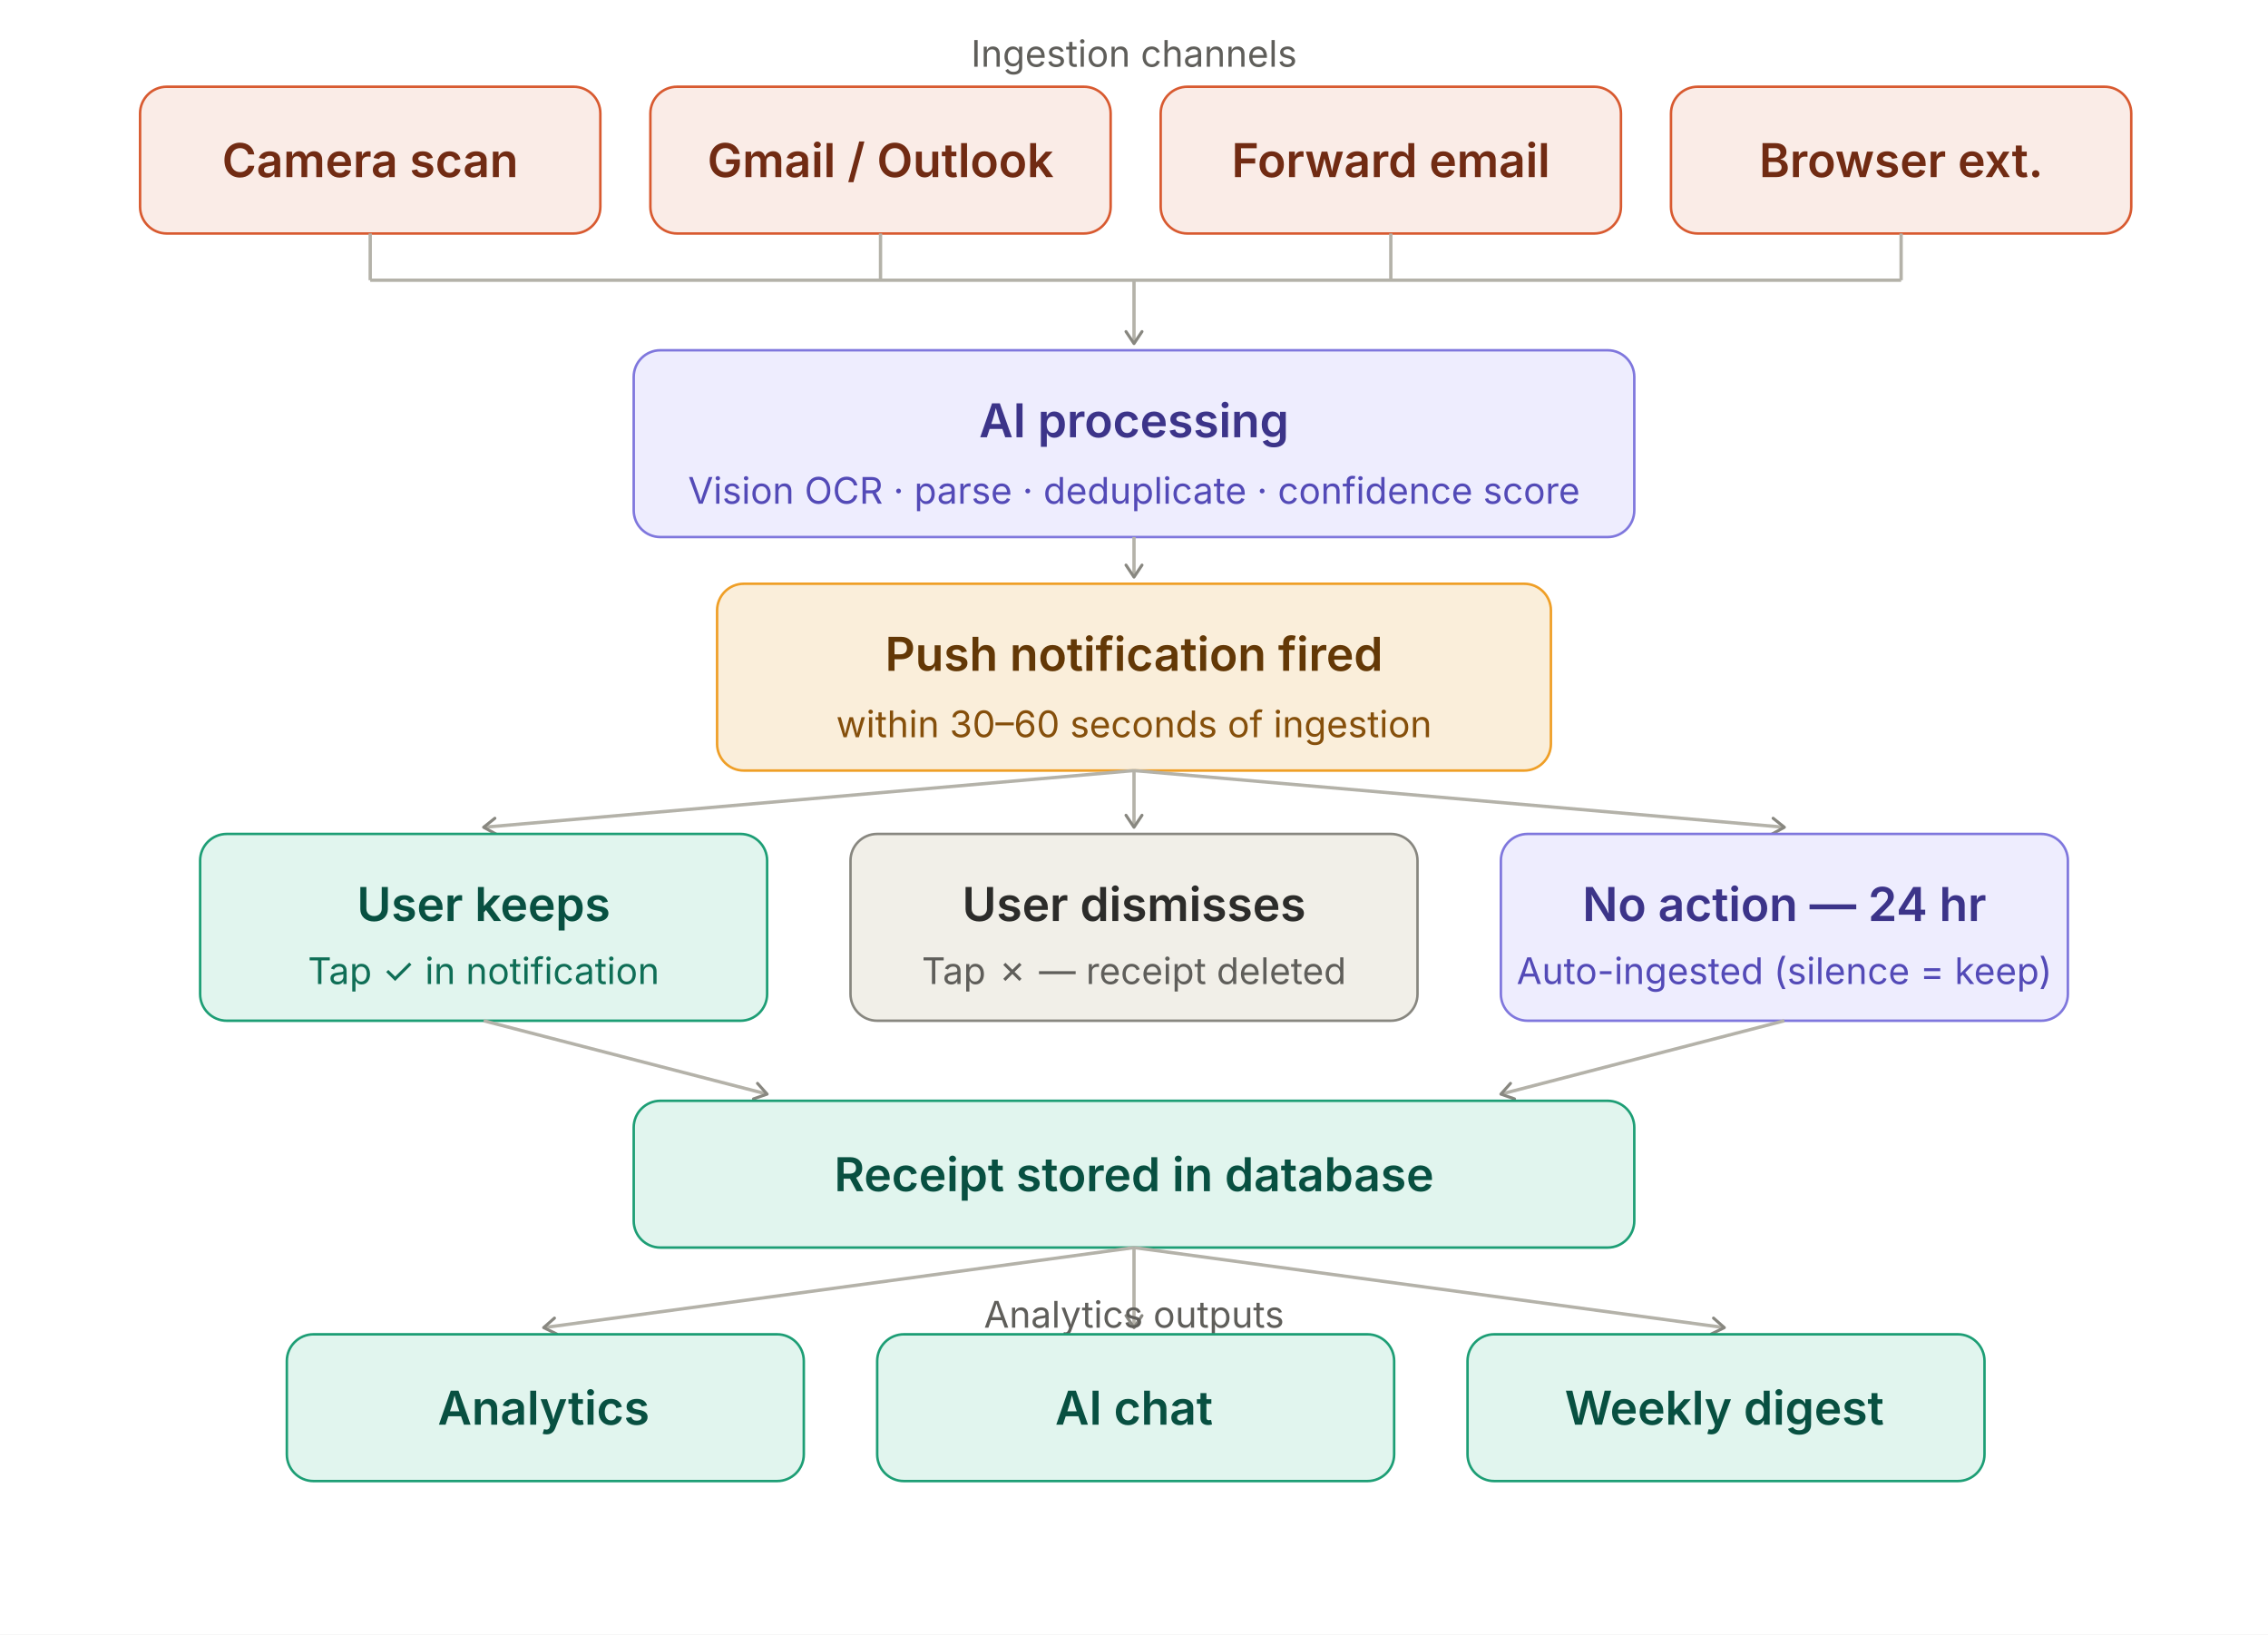
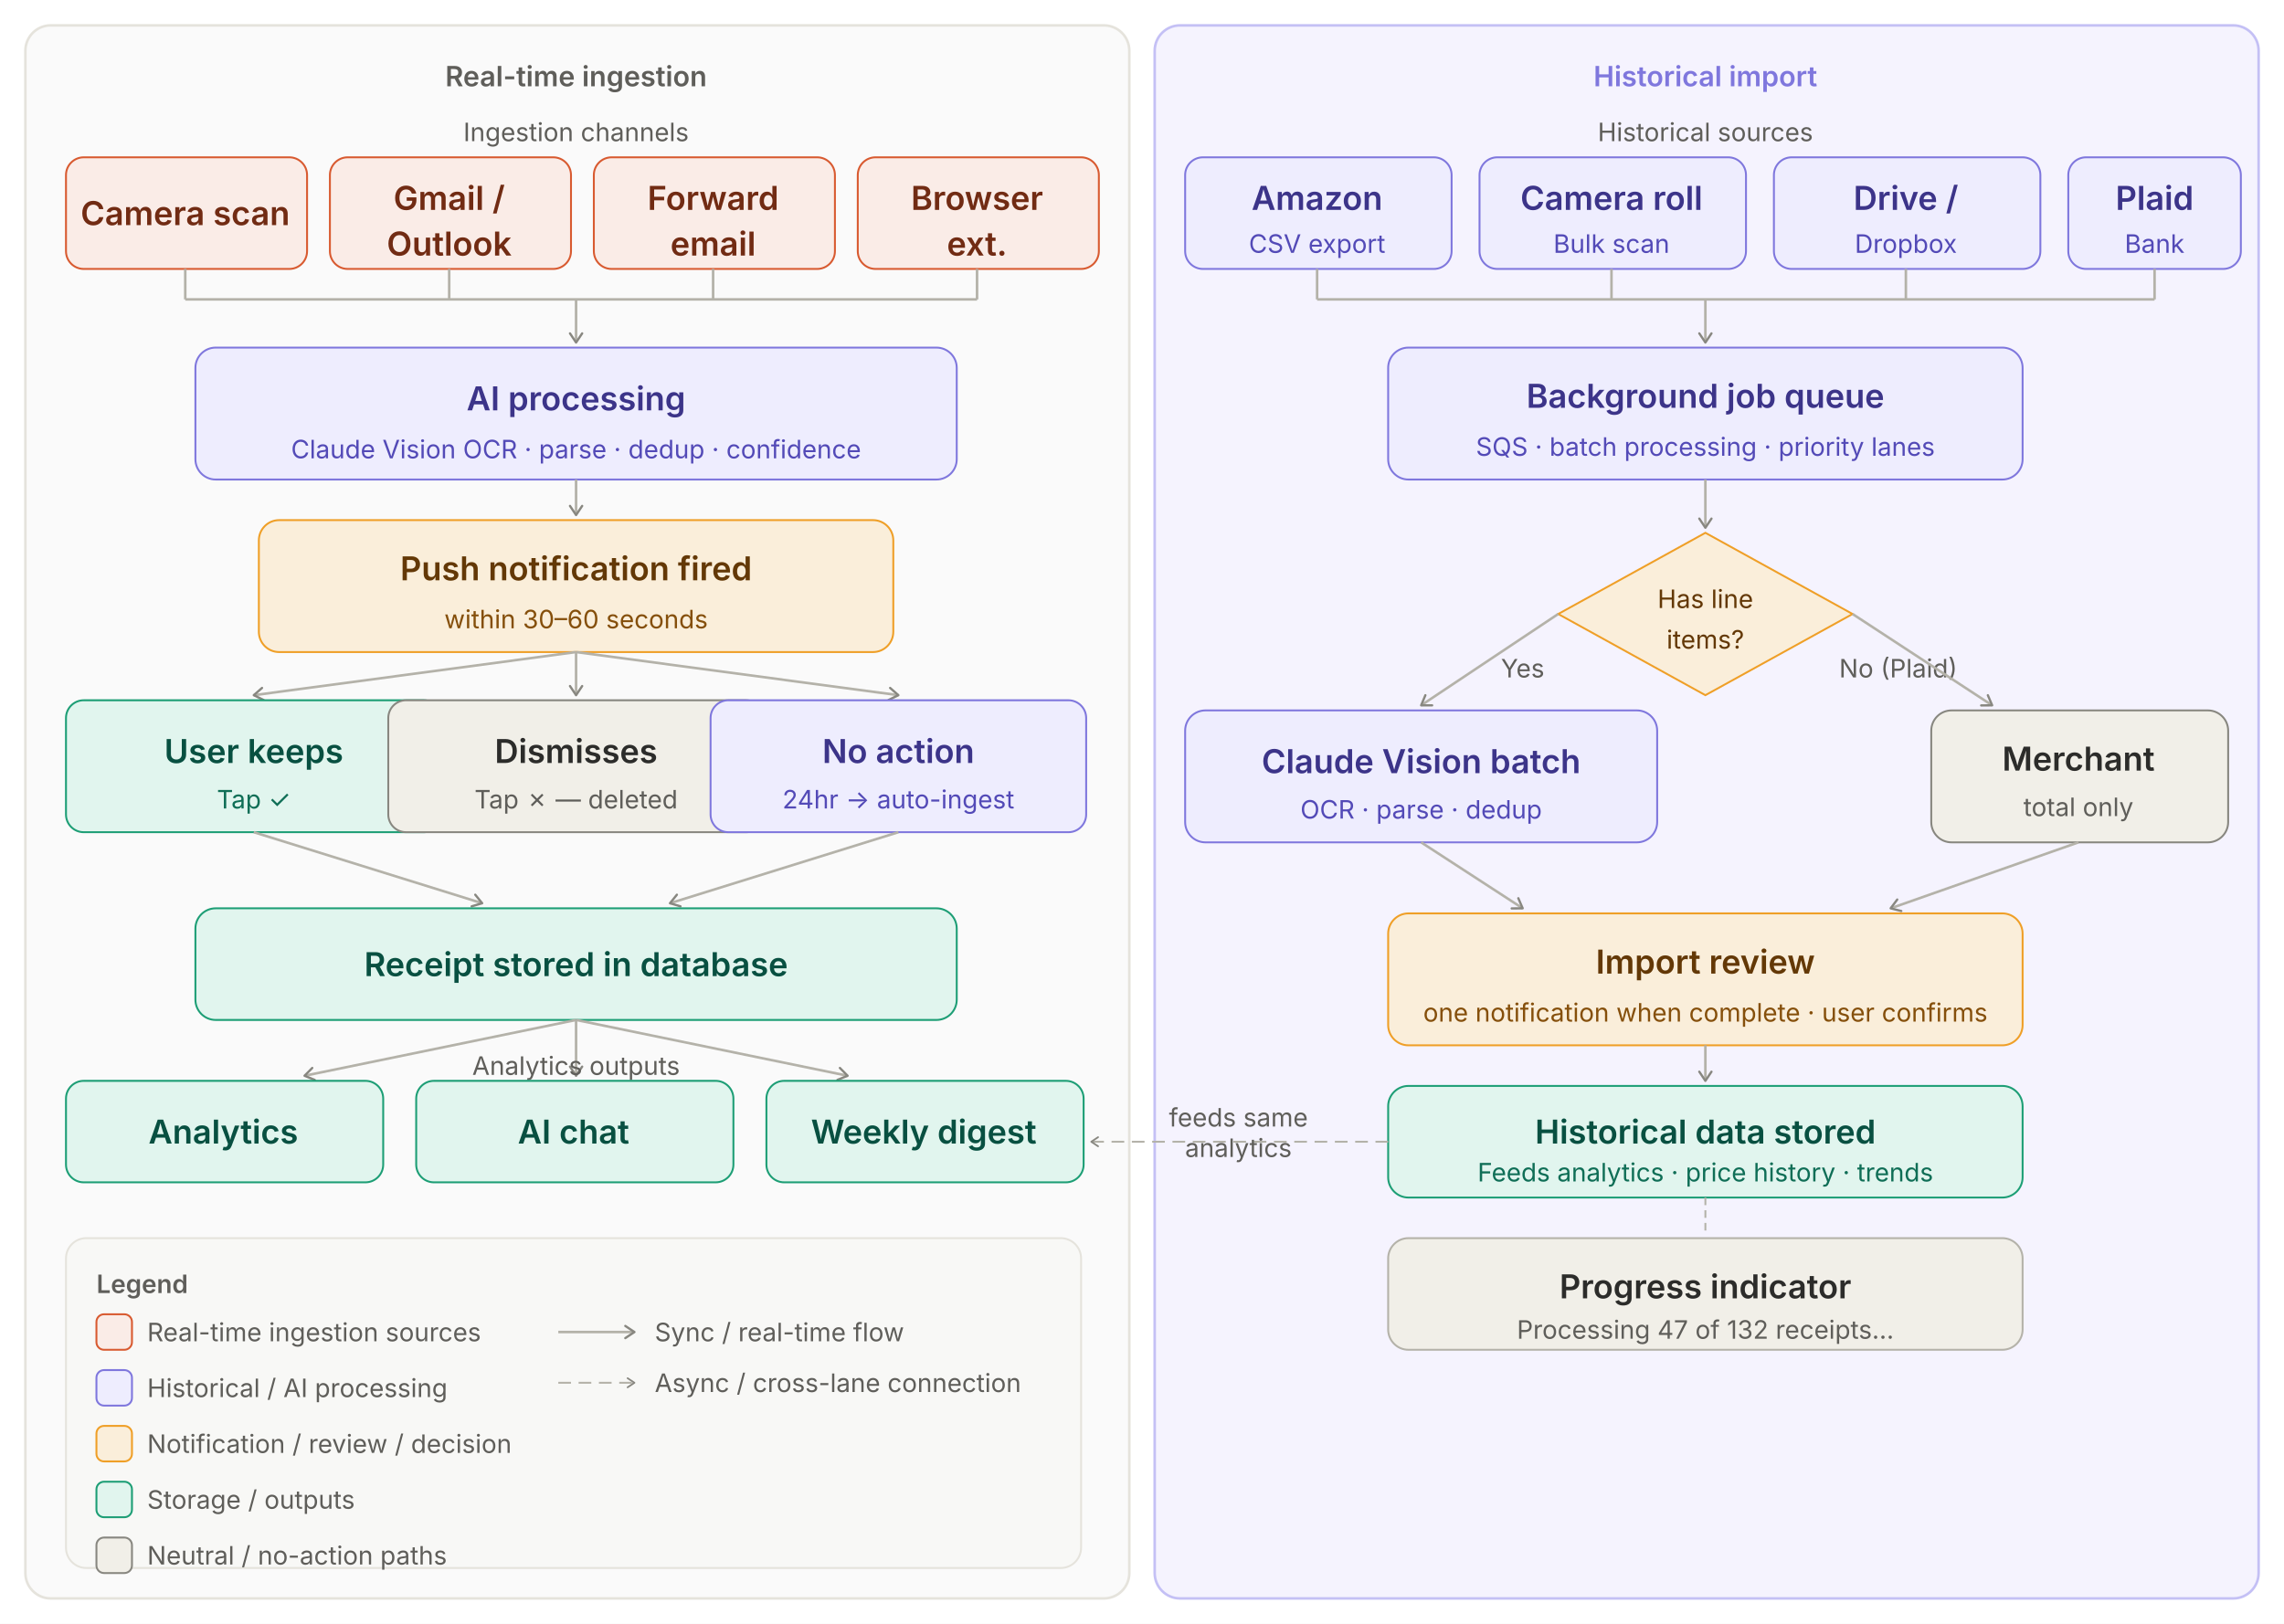
- <svg xmlns="http://www.w3.org/2000/svg" width="680" height="490" viewBox="0 0 680 490">
+ <svg xmlns="http://www.w3.org/2000/svg" width="900" height="640" viewBox="0 0 900 640">
  <defs>
    <marker id="arr" viewBox="0 0 10 10" refX="8" refY="5" markerWidth="6" markerHeight="6" orient="auto-start-reverse">
      <path d="M2 1L8 5L2 9" fill="none" stroke="#888780" stroke-width="1.5" stroke-linecap="round" stroke-linejoin="round" />
    </marker>
+     <marker id="arr-blue" viewBox="0 0 10 10" refX="8" refY="5" markerWidth="6" markerHeight="6" orient="auto-start-reverse">
+       <path d="M2 1L8 5L2 9" fill="none" stroke="#7F77DD" stroke-width="1.5" stroke-linecap="round" stroke-linejoin="round" />
+     </marker>
    <style>
      text { font-family: system-ui, -apple-system, BlinkMacSystemFont, "Segoe UI", sans-serif; }
-       .title { font-size: 14px; font-weight: 600; }
-       .sub   { font-size: 11px; }
-       .label { font-size: 11px; fill: #5F5E5A; }
+       .title  { font-size: 13px; font-weight: 600; }
+       .sub    { font-size: 10px; }
+       .label  { font-size: 10px; fill: #5F5E5A; }
+       .lane   { font-size: 11px; font-weight: 600; }
    </style>
  </defs>
-   <rect width="680" height="490" fill="#ffffff" />
-   <text class="label" x="340" y="16" text-anchor="middle" dominant-baseline="central">Ingestion channels</text>
-   <rect x="42" y="26" width="138" height="44" rx="8" fill="#FAECE7" stroke="#D85A30" stroke-width="0.75" />
-   <text class="title" x="111" y="48" text-anchor="middle" dominant-baseline="central" fill="#712B13">Camera scan</text>
-   <rect x="195" y="26" width="138" height="44" rx="8" fill="#FAECE7" stroke="#D85A30" stroke-width="0.75" />
-   <text class="title" x="264" y="48" text-anchor="middle" dominant-baseline="central" fill="#712B13">Gmail / Outlook</text>
-   <rect x="348" y="26" width="138" height="44" rx="8" fill="#FAECE7" stroke="#D85A30" stroke-width="0.75" />
-   <text class="title" x="417" y="48" text-anchor="middle" dominant-baseline="central" fill="#712B13">Forward email</text>
-   <rect x="501" y="26" width="138" height="44" rx="8" fill="#FAECE7" stroke="#D85A30" stroke-width="0.75" />
-   <text class="title" x="570" y="48" text-anchor="middle" dominant-baseline="central" fill="#712B13">Browser ext.</text>
-   <line x1="111" y1="70" x2="111" y2="84" stroke="#B4B2A9" stroke-width="1" />
-   <line x1="264" y1="70" x2="264" y2="84" stroke="#B4B2A9" stroke-width="1" />
-   <line x1="417" y1="70" x2="417" y2="84" stroke="#B4B2A9" stroke-width="1" />
-   <line x1="570" y1="70" x2="570" y2="84" stroke="#B4B2A9" stroke-width="1" />
-   <line x1="111" y1="84" x2="570" y2="84" stroke="#B4B2A9" stroke-width="1" />
-   <line x1="340" y1="84" x2="340" y2="103" stroke="#B4B2A9" stroke-width="1" marker-end="url(#arr)" />
-   <rect x="190" y="105" width="300" height="56" rx="8" fill="#EEEDFE" stroke="#7F77DD" stroke-width="0.75" />
-   <text class="title" x="340" y="126" text-anchor="middle" dominant-baseline="central" fill="#3C3489">AI processing</text>
-   <text class="sub" x="340" y="147" text-anchor="middle" dominant-baseline="central" fill="#534AB7">Vision OCR · parse · deduplicate · confidence score</text>
-   <line x1="340" y1="161" x2="340" y2="173" stroke="#B4B2A9" stroke-width="1" marker-end="url(#arr)" />
-   <rect x="215" y="175" width="250" height="56" rx="8" fill="#FAEEDA" stroke="#EF9F27" stroke-width="0.75" />
-   <text class="title" x="340" y="196" text-anchor="middle" dominant-baseline="central" fill="#633806">Push notification fired</text>
-   <text class="sub" x="340" y="217" text-anchor="middle" dominant-baseline="central" fill="#854F0B">within 30–60 seconds of ingestion</text>
-   <line x1="340" y1="231" x2="145" y2="248" stroke="#B4B2A9" stroke-width="1" marker-end="url(#arr)" />
-   <line x1="340" y1="231" x2="340" y2="248" stroke="#B4B2A9" stroke-width="1" marker-end="url(#arr)" />
-   <line x1="340" y1="231" x2="535" y2="248" stroke="#B4B2A9" stroke-width="1" marker-end="url(#arr)" />
-   <rect x="60" y="250" width="170" height="56" rx="8" fill="#E1F5EE" stroke="#1D9E75" stroke-width="0.75" />
-   <text class="title" x="145" y="271" text-anchor="middle" dominant-baseline="central" fill="#085041">User keeps</text>
-   <text class="sub" x="145" y="291" text-anchor="middle" dominant-baseline="central" fill="#0F6E56">Tap ✓ in notification</text>
-   <rect x="255" y="250" width="170" height="56" rx="8" fill="#F1EFE8" stroke="#888780" stroke-width="0.75" />
-   <text class="title" x="340" y="271" text-anchor="middle" dominant-baseline="central" fill="#2C2C2A">User dismisses</text>
-   <text class="sub" x="340" y="291" text-anchor="middle" dominant-baseline="central" fill="#5F5E5A">Tap ✗ — receipt deleted</text>
-   <rect x="450" y="250" width="170" height="56" rx="8" fill="#EEEDFE" stroke="#7F77DD" stroke-width="0.75" />
-   <text class="title" x="535" y="271" text-anchor="middle" dominant-baseline="central" fill="#3C3489">No action — 24 hr</text>
-   <text class="sub" x="535" y="291" text-anchor="middle" dominant-baseline="central" fill="#534AB7">Auto-ingested (silence = keep)</text>
-   <line x1="145" y1="306" x2="230" y2="328" stroke="#B4B2A9" stroke-width="1" marker-end="url(#arr)" />
-   <line x1="535" y1="306" x2="450" y2="328" stroke="#B4B2A9" stroke-width="1" marker-end="url(#arr)" />
-   <rect x="190" y="330" width="300" height="44" rx="8" fill="#E1F5EE" stroke="#1D9E75" stroke-width="0.75" />
-   <text class="title" x="340" y="352" text-anchor="middle" dominant-baseline="central" fill="#085041">Receipt stored in database</text>
-   <line x1="340" y1="374" x2="163" y2="398" stroke="#B4B2A9" stroke-width="1" marker-end="url(#arr)" />
-   <line x1="340" y1="374" x2="340" y2="398" stroke="#B4B2A9" stroke-width="1" marker-end="url(#arr)" />
-   <line x1="340" y1="374" x2="517" y2="398" stroke="#B4B2A9" stroke-width="1" marker-end="url(#arr)" />
-   <text class="label" x="340" y="394" text-anchor="middle" dominant-baseline="central">Analytics outputs</text>
-   <rect x="86" y="400" width="155" height="44" rx="8" fill="#E1F5EE" stroke="#1D9E75" stroke-width="0.75" />
-   <text class="title" x="163" y="422" text-anchor="middle" dominant-baseline="central" fill="#085041">Analytics</text>
-   <rect x="263" y="400" width="155" height="44" rx="8" fill="#E1F5EE" stroke="#1D9E75" stroke-width="0.75" />
-   <text class="title" x="340" y="422" text-anchor="middle" dominant-baseline="central" fill="#085041">AI chat</text>
-   <rect x="440" y="400" width="155" height="44" rx="8" fill="#E1F5EE" stroke="#1D9E75" stroke-width="0.75" />
-   <text class="title" x="517" y="422" text-anchor="middle" dominant-baseline="central" fill="#085041">Weekly digest</text>
+   <rect width="900" height="640" fill="#ffffff" />
+   <rect x="10" y="10" width="435" height="620" rx="10" fill="#FAFAFA" stroke="#E5E3DC" stroke-width="1" />
+   <rect x="455" y="10" width="435" height="620" rx="10" fill="#F5F3FE" stroke="#C4C0F5" stroke-width="1" />
+   <text class="lane" x="227" y="30" text-anchor="middle" dominant-baseline="central" fill="#5F5E5A">Real-time ingestion</text>
+   <text class="lane" x="672" y="30" text-anchor="middle" dominant-baseline="central" fill="#7F77DD">Historical import</text>
+   <text class="label" x="227" y="52" text-anchor="middle" dominant-baseline="central">Ingestion channels</text>
+   <rect x="26" y="62" width="95" height="44" rx="7" fill="#FAECE7" stroke="#D85A30" stroke-width="0.75" />
+   <text class="title" x="73" y="84" text-anchor="middle" dominant-baseline="central" fill="#712B13">Camera scan</text>
+   <rect x="130" y="62" width="95" height="44" rx="7" fill="#FAECE7" stroke="#D85A30" stroke-width="0.75" />
+   <text class="title" x="177" y="78" text-anchor="middle" dominant-baseline="central" fill="#712B13">Gmail /</text>
+   <text class="title" x="177" y="96" text-anchor="middle" dominant-baseline="central" fill="#712B13">Outlook</text>
+   <rect x="234" y="62" width="95" height="44" rx="7" fill="#FAECE7" stroke="#D85A30" stroke-width="0.75" />
+   <text class="title" x="281" y="78" text-anchor="middle" dominant-baseline="central" fill="#712B13">Forward</text>
+   <text class="title" x="281" y="96" text-anchor="middle" dominant-baseline="central" fill="#712B13">email</text>
+   <rect x="338" y="62" width="95" height="44" rx="7" fill="#FAECE7" stroke="#D85A30" stroke-width="0.75" />
+   <text class="title" x="385" y="78" text-anchor="middle" dominant-baseline="central" fill="#712B13">Browser</text>
+   <text class="title" x="385" y="96" text-anchor="middle" dominant-baseline="central" fill="#712B13">ext.</text>
+   <line x1="73" y1="106" x2="73" y2="118" stroke="#B4B2A9" stroke-width="1" />
+   <line x1="177" y1="106" x2="177" y2="118" stroke="#B4B2A9" stroke-width="1" />
+   <line x1="281" y1="106" x2="281" y2="118" stroke="#B4B2A9" stroke-width="1" />
+   <line x1="385" y1="106" x2="385" y2="118" stroke="#B4B2A9" stroke-width="1" />
+   <line x1="73" y1="118" x2="385" y2="118" stroke="#B4B2A9" stroke-width="1" />
+   <line x1="227" y1="118" x2="227" y2="135" stroke="#B4B2A9" stroke-width="1" marker-end="url(#arr)" />
+   <rect x="77" y="137" width="300" height="52" rx="8" fill="#EEEDFE" stroke="#7F77DD" stroke-width="0.75" />
+   <text class="title" x="227" y="157" text-anchor="middle" dominant-baseline="central" fill="#3C3489">AI processing</text>
+   <text class="sub" x="227" y="177" text-anchor="middle" dominant-baseline="central" fill="#534AB7">Claude Vision OCR · parse · dedup · confidence</text>
+   <line x1="227" y1="189" x2="227" y2="203" stroke="#B4B2A9" stroke-width="1" marker-end="url(#arr)" />
+   <rect x="102" y="205" width="250" height="52" rx="8" fill="#FAEEDA" stroke="#EF9F27" stroke-width="0.75" />
+   <text class="title" x="227" y="224" text-anchor="middle" dominant-baseline="central" fill="#633806">Push notification fired</text>
+   <text class="sub" x="227" y="244" text-anchor="middle" dominant-baseline="central" fill="#854F0B">within 30–60 seconds</text>
+   <line x1="227" y1="257" x2="100" y2="274" stroke="#B4B2A9" stroke-width="1" marker-end="url(#arr)" />
+   <line x1="227" y1="257" x2="227" y2="274" stroke="#B4B2A9" stroke-width="1" marker-end="url(#arr)" />
+   <line x1="227" y1="257" x2="354" y2="274" stroke="#B4B2A9" stroke-width="1" marker-end="url(#arr)" />
+   <rect x="26" y="276" width="148" height="52" rx="7" fill="#E1F5EE" stroke="#1D9E75" stroke-width="0.75" />
+   <text class="title" x="100" y="296" text-anchor="middle" dominant-baseline="central" fill="#085041">User keeps</text>
+   <text class="sub" x="100" y="315" text-anchor="middle" dominant-baseline="central" fill="#0F6E56">Tap ✓</text>
+   <rect x="153" y="276" width="148" height="52" rx="7" fill="#F1EFE8" stroke="#888780" stroke-width="0.75" />
+   <text class="title" x="227" y="296" text-anchor="middle" dominant-baseline="central" fill="#2C2C2A">Dismisses</text>
+   <text class="sub" x="227" y="315" text-anchor="middle" dominant-baseline="central" fill="#5F5E5A">Tap ✗ — deleted</text>
+   <rect x="280" y="276" width="148" height="52" rx="7" fill="#EEEDFE" stroke="#7F77DD" stroke-width="0.75" />
+   <text class="title" x="354" y="296" text-anchor="middle" dominant-baseline="central" fill="#3C3489">No action</text>
+   <text class="sub" x="354" y="315" text-anchor="middle" dominant-baseline="central" fill="#534AB7">24hr → auto-ingest</text>
+   <line x1="100" y1="328" x2="190" y2="356" stroke="#B4B2A9" stroke-width="1" marker-end="url(#arr)" />
+   <line x1="354" y1="328" x2="264" y2="356" stroke="#B4B2A9" stroke-width="1" marker-end="url(#arr)" />
+   <rect x="77" y="358" width="300" height="44" rx="8" fill="#E1F5EE" stroke="#1D9E75" stroke-width="0.75" />
+   <text class="title" x="227" y="380" text-anchor="middle" dominant-baseline="central" fill="#085041">Receipt stored in database</text>
+   <line x1="227" y1="402" x2="120" y2="424" stroke="#B4B2A9" stroke-width="1" marker-end="url(#arr)" />
+   <line x1="227" y1="402" x2="227" y2="424" stroke="#B4B2A9" stroke-width="1" marker-end="url(#arr)" />
+   <line x1="227" y1="402" x2="334" y2="424" stroke="#B4B2A9" stroke-width="1" marker-end="url(#arr)" />
+   <text class="label" x="227" y="420" text-anchor="middle" dominant-baseline="central">Analytics outputs</text>
+   <rect x="26" y="426" width="125" height="40" rx="7" fill="#E1F5EE" stroke="#1D9E75" stroke-width="0.75" />
+   <text class="title" x="88" y="446" text-anchor="middle" dominant-baseline="central" fill="#085041">Analytics</text>
+   <rect x="164" y="426" width="125" height="40" rx="7" fill="#E1F5EE" stroke="#1D9E75" stroke-width="0.75" />
+   <text class="title" x="226" y="446" text-anchor="middle" dominant-baseline="central" fill="#085041">AI chat</text>
+   <rect x="302" y="426" width="125" height="40" rx="7" fill="#E1F5EE" stroke="#1D9E75" stroke-width="0.75" />
+   <text class="title" x="364" y="446" text-anchor="middle" dominant-baseline="central" fill="#085041">Weekly digest</text>
+   <text class="label" x="672" y="52" text-anchor="middle" dominant-baseline="central">Historical sources</text>
+   <rect x="467" y="62" width="105" height="44" rx="7" fill="#EEEDFE" stroke="#7F77DD" stroke-width="0.75" />
+   <text class="title" x="519" y="78" text-anchor="middle" dominant-baseline="central" fill="#3C3489">Amazon</text>
+   <text class="sub" x="519" y="96" text-anchor="middle" dominant-baseline="central" fill="#534AB7">CSV export</text>
+   <rect x="583" y="62" width="105" height="44" rx="7" fill="#EEEDFE" stroke="#7F77DD" stroke-width="0.75" />
+   <text class="title" x="635" y="78" text-anchor="middle" dominant-baseline="central" fill="#3C3489">Camera roll</text>
+   <text class="sub" x="635" y="96" text-anchor="middle" dominant-baseline="central" fill="#534AB7">Bulk scan</text>
+   <rect x="699" y="62" width="105" height="44" rx="7" fill="#EEEDFE" stroke="#7F77DD" stroke-width="0.75" />
+   <text class="title" x="751" y="78" text-anchor="middle" dominant-baseline="central" fill="#3C3489">Drive /</text>
+   <text class="sub" x="751" y="96" text-anchor="middle" dominant-baseline="central" fill="#534AB7">Dropbox</text>
+   <rect x="815" y="62" width="68" height="44" rx="7" fill="#EEEDFE" stroke="#7F77DD" stroke-width="0.75" />
+   <text class="title" x="849" y="78" text-anchor="middle" dominant-baseline="central" fill="#3C3489">Plaid</text>
+   <text class="sub" x="849" y="96" text-anchor="middle" dominant-baseline="central" fill="#534AB7">Bank</text>
+   <line x1="519" y1="106" x2="519" y2="118" stroke="#B4B2A9" stroke-width="1" />
+   <line x1="635" y1="106" x2="635" y2="118" stroke="#B4B2A9" stroke-width="1" />
+   <line x1="751" y1="106" x2="751" y2="118" stroke="#B4B2A9" stroke-width="1" />
+   <line x1="849" y1="106" x2="849" y2="118" stroke="#B4B2A9" stroke-width="1" />
+   <line x1="519" y1="118" x2="849" y2="118" stroke="#B4B2A9" stroke-width="1" />
+   <line x1="672" y1="118" x2="672" y2="135" stroke="#B4B2A9" stroke-width="1" marker-end="url(#arr)" />
+   <rect x="547" y="137" width="250" height="52" rx="8" fill="#EEEDFE" stroke="#7F77DD" stroke-width="0.75" />
+   <text class="title" x="672" y="156" text-anchor="middle" dominant-baseline="central" fill="#3C3489">Background job queue</text>
+   <text class="sub" x="672" y="176" text-anchor="middle" dominant-baseline="central" fill="#534AB7">SQS · batch processing · priority lanes</text>
+   <line x1="672" y1="189" x2="672" y2="208" stroke="#B4B2A9" stroke-width="1" marker-end="url(#arr)" />
+   <polygon points="672,210 730,242 672,274 614,242" fill="#FAEEDA" stroke="#EF9F27" stroke-width="0.75" />
+   <text class="sub" x="672" y="236" text-anchor="middle" dominant-baseline="central" fill="#633806">Has line</text>
+   <text class="sub" x="672" y="252" text-anchor="middle" dominant-baseline="central" fill="#633806">items?</text>
+   <text class="label" x="600" y="267" text-anchor="middle" fill="#5F5E5A">Yes</text>
+   <line x1="614" y1="242" x2="560" y2="278" stroke="#B4B2A9" stroke-width="1" marker-end="url(#arr)" />
+   <text class="label" x="748" y="267" text-anchor="middle" fill="#5F5E5A">No (Plaid)</text>
+   <line x1="730" y1="242" x2="785" y2="278" stroke="#B4B2A9" stroke-width="1" marker-end="url(#arr)" />
+   <rect x="467" y="280" width="186" height="52" rx="8" fill="#EEEDFE" stroke="#7F77DD" stroke-width="0.75" />
+   <text class="title" x="560" y="300" text-anchor="middle" dominant-baseline="central" fill="#3C3489">Claude Vision batch</text>
+   <text class="sub" x="560" y="319" text-anchor="middle" dominant-baseline="central" fill="#534AB7">OCR · parse · dedup</text>
+   <rect x="761" y="280" width="117" height="52" rx="8" fill="#F1EFE8" stroke="#888780" stroke-width="0.75" />
+   <text class="title" x="819" y="299" text-anchor="middle" dominant-baseline="central" fill="#2C2C2A">Merchant</text>
+   <text class="sub" x="819" y="318" text-anchor="middle" dominant-baseline="central" fill="#5F5E5A">total only</text>
+   <line x1="560" y1="332" x2="600" y2="358" stroke="#B4B2A9" stroke-width="1" marker-end="url(#arr)" />
+   <line x1="819" y1="332" x2="745" y2="358" stroke="#B4B2A9" stroke-width="1" marker-end="url(#arr)" />
+   <rect x="547" y="360" width="250" height="52" rx="8" fill="#FAEEDA" stroke="#EF9F27" stroke-width="0.75" />
+   <text class="title" x="672" y="379" text-anchor="middle" dominant-baseline="central" fill="#633806">Import review</text>
+   <text class="sub" x="672" y="399" text-anchor="middle" dominant-baseline="central" fill="#854F0B">one notification when complete · user confirms</text>
+   <line x1="672" y1="412" x2="672" y2="426" stroke="#B4B2A9" stroke-width="1" marker-end="url(#arr)" />
+   <rect x="547" y="428" width="250" height="44" rx="8" fill="#E1F5EE" stroke="#1D9E75" stroke-width="0.75" />
+   <text class="title" x="672" y="446" text-anchor="middle" dominant-baseline="central" fill="#085041">Historical data stored</text>
+   <text class="sub" x="672" y="462" text-anchor="middle" dominant-baseline="central" fill="#0F6E56">Feeds analytics · price history · trends</text>
+   <line x1="547" y1="450" x2="430" y2="450" stroke="#B4B2A9" stroke-width="0.75" stroke-dasharray="5 3" marker-end="url(#arr)" />
+   <text class="label" x="488" y="444" text-anchor="middle" fill="#5F5E5A">feeds same</text>
+   <text class="label" x="488" y="456" text-anchor="middle" fill="#5F5E5A">analytics</text>
+   <rect x="547" y="488" width="250" height="44" rx="8" fill="#F1EFE8" stroke="#B4B2A9" stroke-width="0.75" />
+   <text class="title" x="672" y="507" text-anchor="middle" dominant-baseline="central" fill="#2C2C2A">Progress indicator</text>
+   <text class="sub" x="672" y="524" text-anchor="middle" dominant-baseline="central" fill="#5F5E5A">Processing 47 of 132 receipts…</text>
+   <line x1="672" y1="472" x2="672" y2="486" stroke="#B4B2A9" stroke-width="0.75" stroke-dasharray="3 2" />
+   <rect x="26" y="488" width="400" height="130" rx="8" fill="#F8F8F6" stroke="#E5E3DC" stroke-width="0.75" />
+   <text class="label" x="38" y="506" dominant-baseline="central" font-weight="600">Legend</text>
+   <rect x="38" y="518" width="14" height="14" rx="3" fill="#FAECE7" stroke="#D85A30" stroke-width="0.75" />
+   <text class="label" x="58" y="525" dominant-baseline="central">Real-time ingestion sources</text>
+   <rect x="38" y="540" width="14" height="14" rx="3" fill="#EEEDFE" stroke="#7F77DD" stroke-width="0.75" />
+   <text class="label" x="58" y="547" dominant-baseline="central">Historical / AI processing</text>
+   <rect x="38" y="562" width="14" height="14" rx="3" fill="#FAEEDA" stroke="#EF9F27" stroke-width="0.75" />
+   <text class="label" x="58" y="569" dominant-baseline="central">Notification / review / decision</text>
+   <rect x="38" y="584" width="14" height="14" rx="3" fill="#E1F5EE" stroke="#1D9E75" stroke-width="0.75" />
+   <text class="label" x="58" y="591" dominant-baseline="central">Storage / outputs</text>
+   <rect x="38" y="606" width="14" height="14" rx="3" fill="#F1EFE8" stroke="#888780" stroke-width="0.75" />
+   <text class="label" x="58" y="613" dominant-baseline="central">Neutral / no-action paths</text>
+   <line x1="220" y1="525" x2="250" y2="525" stroke="#B4B2A9" stroke-width="1" marker-end="url(#arr)" />
+   <text class="label" x="258" y="525" dominant-baseline="central">Sync / real-time flow</text>
+   <line x1="220" y1="545" x2="250" y2="545" stroke="#B4B2A9" stroke-width="0.75" stroke-dasharray="5 3" marker-end="url(#arr)" />
+   <text class="label" x="258" y="545" dominant-baseline="central">Async / cross-lane connection</text>
</svg>
